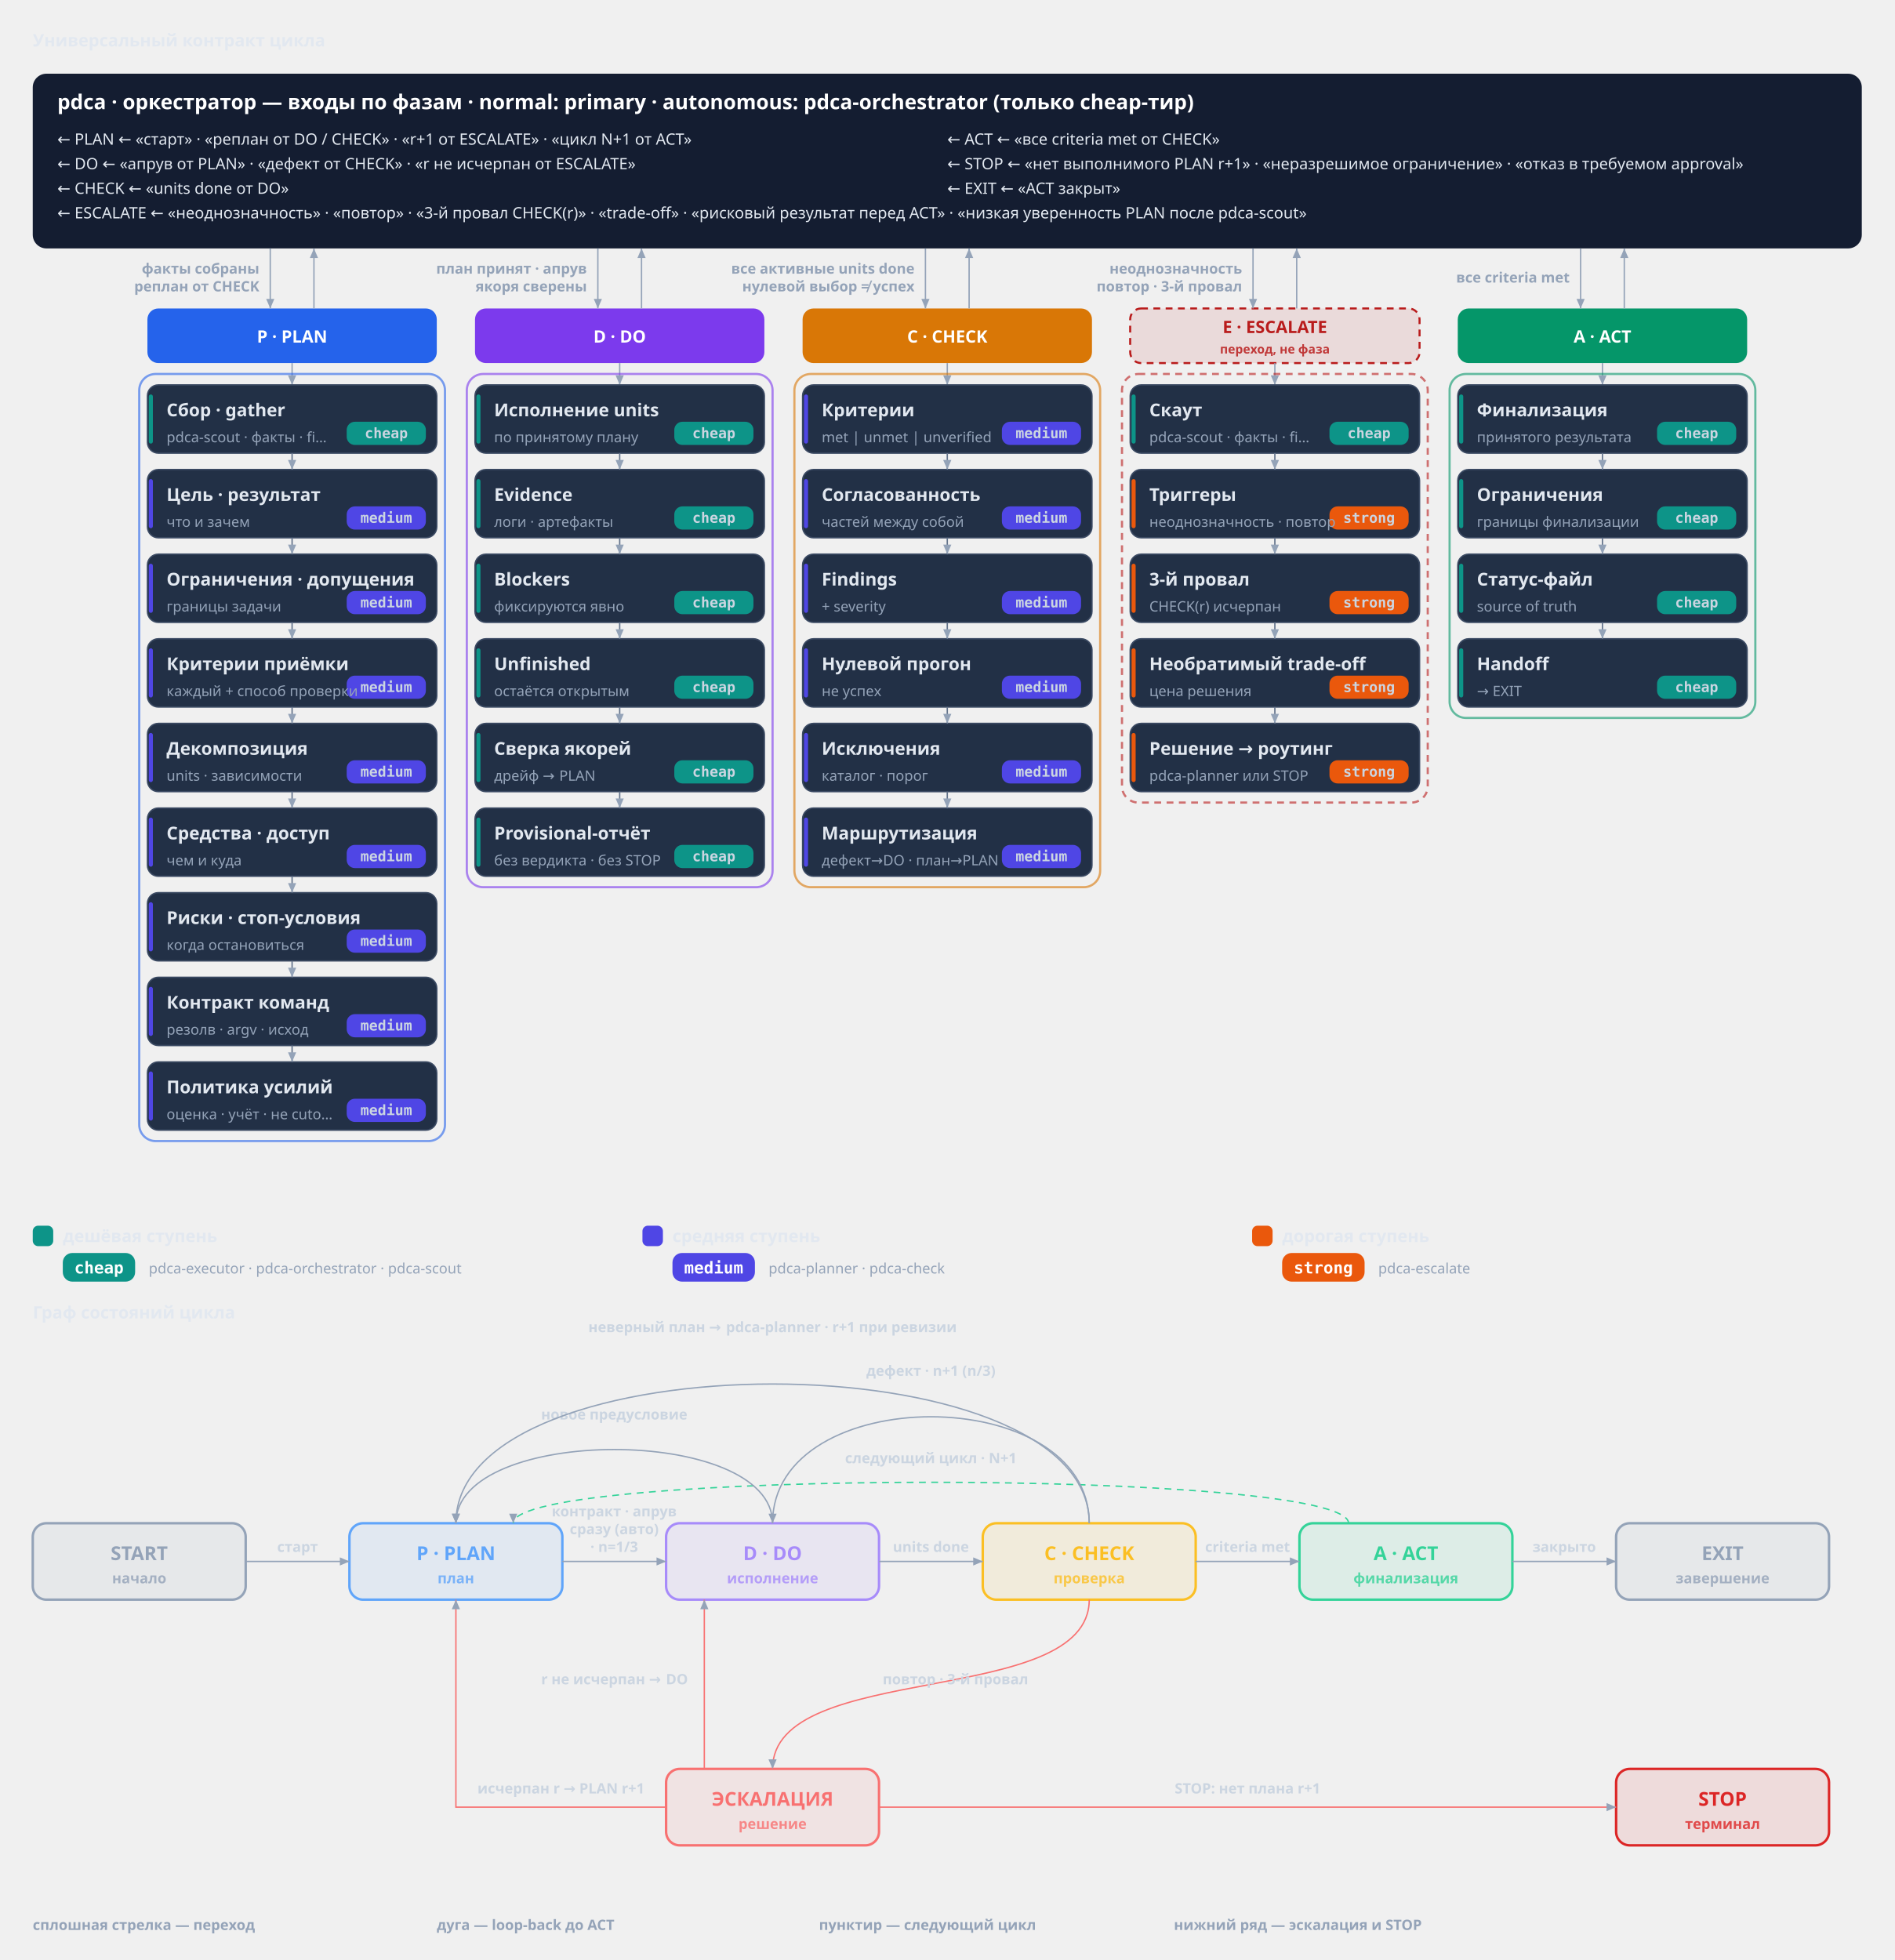
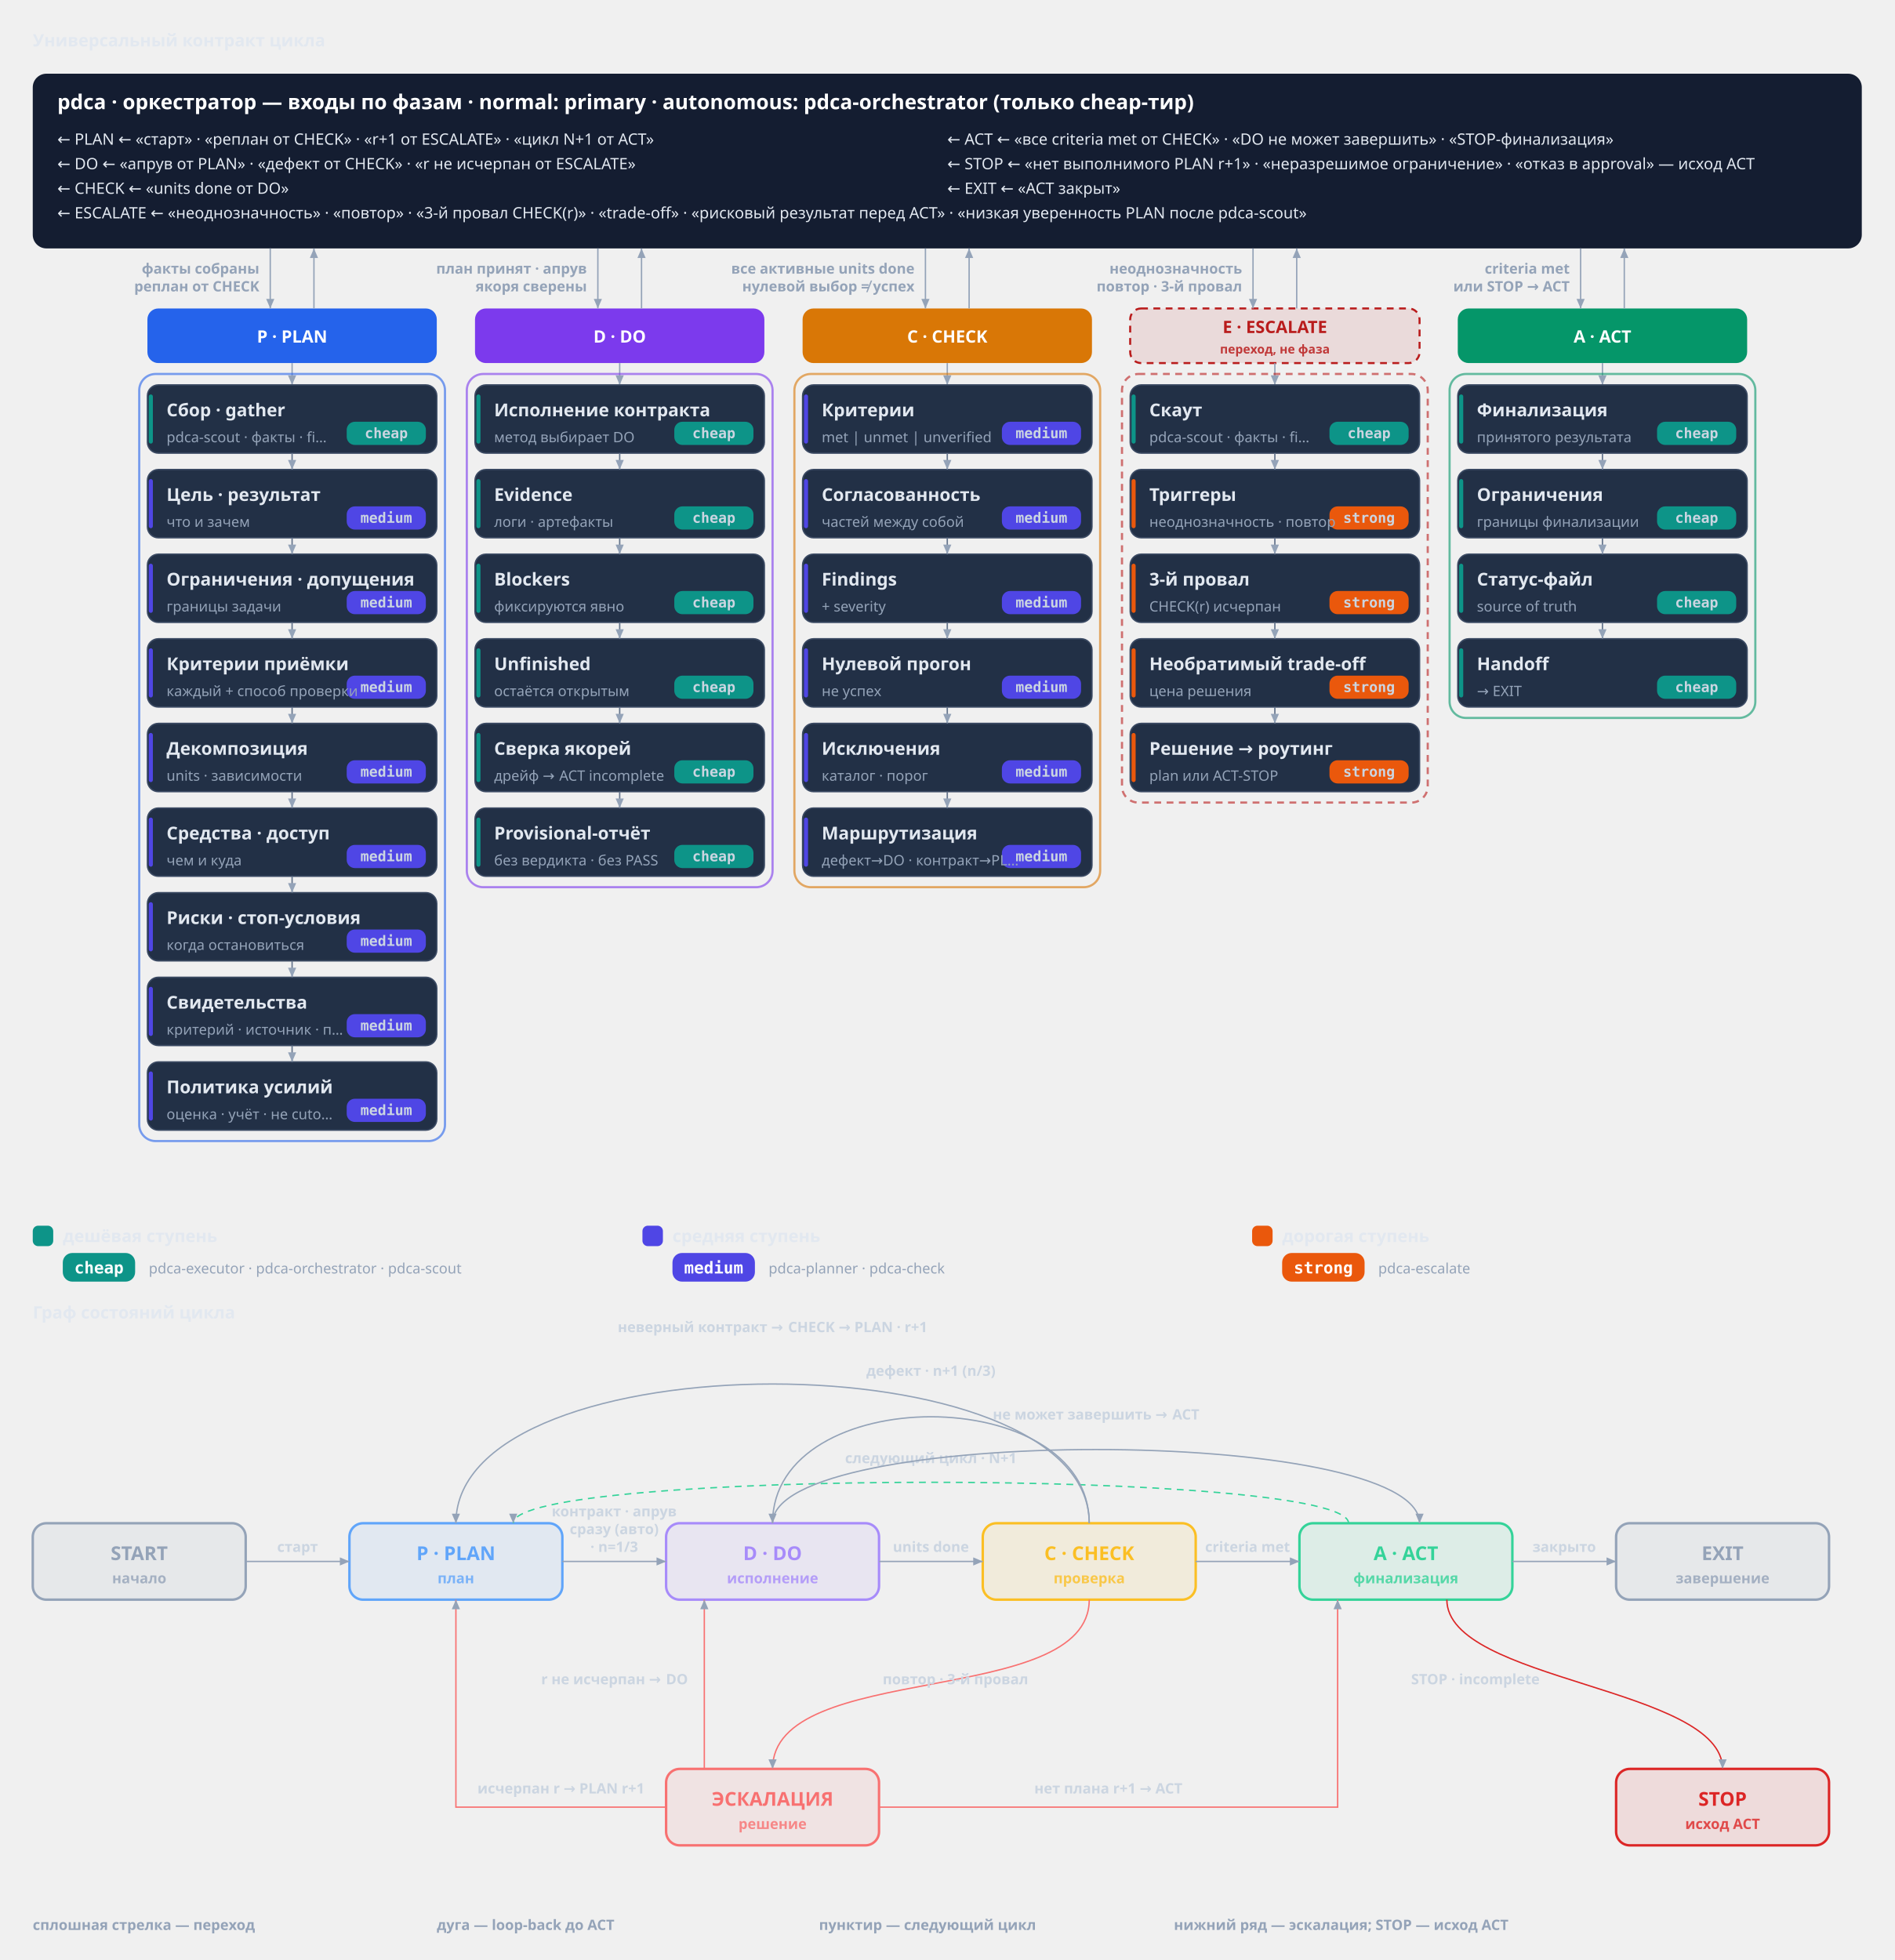
<svg xmlns="http://www.w3.org/2000/svg" viewBox="0 0 1388 1436" width="1388" height="1436" font-family="Segoe UI, system-ui, sans-serif" role="img">
  <defs>
    <marker id="arrow" markerWidth="9" markerHeight="9" refX="7" refY="3" orient="auto">
      <path d="M0,0 L7,3 L0,6 Z" fill="#94a3b8" />
    </marker>
  </defs>
  <style>
.t{font-size:13px;font-weight:600;fill:#e2e8f0}
.s{font-size:10.5px;fill:#94a3b8}
.h{font-size:12.5px;font-weight:700;fill:#ffffff}
.h2{font-size:12.5px;font-weight:700}
.h3{font-size:9px;font-weight:600}
.g{font-size:10.5px;font-weight:600}
.band{fill:#141d31}
.bt{fill:#ffffff;font-size:15px;font-weight:700}
.ol{fill:#e2e8f0;font-size:11.5px}
.lt{font-size:12.5px;font-weight:700;fill:#e2e8f0}
.ls{font-size:10.5px;fill:#94a3b8}
.lm{font-family:ui-monospace,Consolas,Menlo,monospace;font-size:12px;font-weight:700}
.bm{font-family:ui-monospace,Consolas,Menlo,monospace;font-size:10.5px;font-weight:700}
.st{font-size:14px;font-weight:700}
.ss{font-size:10.5px;font-weight:600}
</style>
  <text x="24" y="34" class="lt">Универсальный контракт цикла</text>
  <rect x="24" y="54" width="1340" height="128" rx="10" class="band" />
  <text x="42" y="80" class="bt">pdca · оркестратор — входы по фазам · normal: primary · autonomous: pdca-orchestrator (только cheap-тир)</text>
-   <text x="42" y="106" class="ol">← PLAN ← «старт» · «реплан от DO / CHECK» · «r+1 от ESCALATE» · «цикл N+1 от ACT»</text>
+   <text x="42" y="106" class="ol">← PLAN ← «старт» · «реплан от CHECK» · «r+1 от ESCALATE» · «цикл N+1 от ACT»</text>
  <text x="42" y="124" class="ol">← DO ← «апрув от PLAN» · «дефект от CHECK» · «r не исчерпан от ESCALATE»</text>
  <text x="42" y="142" class="ol">← CHECK ← «units done от DO»</text>
  <text x="42" y="160" class="ol">← ESCALATE ← «неоднозначность» · «повтор» · «3-й провал CHECK(r)» · «trade-off» · «рисковый результат перед ACT» · «низкая уверенность PLAN после pdca-scout»</text>
-   <text x="694.0" y="106" class="ol">← ACT ← «все criteria met от CHECK»</text>
-   <text x="694.0" y="124" class="ol">← STOP ← «нет выполнимого PLAN r+1» · «неразрешимое ограничение» · «отказ в требуемом approval»</text>
+   <text x="694.0" y="106" class="ol">← ACT ← «все criteria met от CHECK» · «DO не может завершить» · «STOP-финализация»</text>
+   <text x="694.0" y="124" class="ol">← STOP ← «нет выполнимого PLAN r+1» · «неразрешимое ограничение» · «отказ в approval» — исход ACT</text>
  <text x="694.0" y="142" class="ol">← EXIT ← «ACT закрыт»</text>
  <rect x="108.0" y="226" width="212" height="40" rx="8" fill="#2563eb" />
  <text x="214.0" y="251.0" class="h" fill="#ffffff" text-anchor="middle">P · PLAN</text>
  <polyline points="214.0,266 214.0,282" fill="none" stroke="#94a3b8" marker-end="url(#arrow)" />
  <rect x="108.0" y="282" width="212" height="50" rx="8" fill="#223046" stroke="#3b4a63" stroke-width="1" />
  <rect x="109.0" y="289" width="3" height="36" rx="1.5" fill="#0d9488" />
  <rect x="254.0" y="309" width="58" height="17" rx="6" fill="#0d9488" />
  <text x="283.0" y="321.0" class="bm" fill="#cbd5e1" text-anchor="middle">cheap</text>
  <text x="122.0" y="305" class="t">Сбор · gather</text>
  <text x="122.0" y="324" class="s">pdca-scout · факты · fi…</text>
  <rect x="108.0" y="344" width="212" height="50" rx="8" fill="#223046" stroke="#3b4a63" stroke-width="1" />
  <rect x="109.0" y="351" width="3" height="36" rx="1.5" fill="#4f46e5" />
  <rect x="254.0" y="371" width="58" height="17" rx="6" fill="#4f46e5" />
  <text x="283.0" y="383.0" class="bm" fill="#cbd5e1" text-anchor="middle">medium</text>
  <text x="122.0" y="367" class="t">Цель · результат</text>
  <text x="122.0" y="386" class="s">что и зачем</text>
  <rect x="108.0" y="406" width="212" height="50" rx="8" fill="#223046" stroke="#3b4a63" stroke-width="1" />
  <rect x="109.0" y="413" width="3" height="36" rx="1.5" fill="#4f46e5" />
  <rect x="254.0" y="433" width="58" height="17" rx="6" fill="#4f46e5" />
  <text x="283.0" y="445.0" class="bm" fill="#cbd5e1" text-anchor="middle">medium</text>
  <text x="122.0" y="429" class="t">Ограничения · допущения</text>
  <text x="122.0" y="448" class="s">границы задачи</text>
  <rect x="108.0" y="468" width="212" height="50" rx="8" fill="#223046" stroke="#3b4a63" stroke-width="1" />
  <rect x="109.0" y="475" width="3" height="36" rx="1.5" fill="#4f46e5" />
  <rect x="254.0" y="495" width="58" height="17" rx="6" fill="#4f46e5" />
  <text x="283.0" y="507.0" class="bm" fill="#cbd5e1" text-anchor="middle">medium</text>
  <text x="122.0" y="491" class="t">Критерии приёмки</text>
  <text x="122.0" y="510" class="s">каждый + способ проверки</text>
  <rect x="108.0" y="530" width="212" height="50" rx="8" fill="#223046" stroke="#3b4a63" stroke-width="1" />
  <rect x="109.0" y="537" width="3" height="36" rx="1.5" fill="#4f46e5" />
  <rect x="254.0" y="557" width="58" height="17" rx="6" fill="#4f46e5" />
  <text x="283.0" y="569.0" class="bm" fill="#cbd5e1" text-anchor="middle">medium</text>
  <text x="122.0" y="553" class="t">Декомпозиция</text>
  <text x="122.0" y="572" class="s">units · зависимости</text>
  <rect x="108.0" y="592" width="212" height="50" rx="8" fill="#223046" stroke="#3b4a63" stroke-width="1" />
  <rect x="109.0" y="599" width="3" height="36" rx="1.5" fill="#4f46e5" />
  <rect x="254.0" y="619" width="58" height="17" rx="6" fill="#4f46e5" />
  <text x="283.0" y="631.0" class="bm" fill="#cbd5e1" text-anchor="middle">medium</text>
  <text x="122.0" y="615" class="t">Средства · доступ</text>
  <text x="122.0" y="634" class="s">чем и куда</text>
  <rect x="108.0" y="654" width="212" height="50" rx="8" fill="#223046" stroke="#3b4a63" stroke-width="1" />
  <rect x="109.0" y="661" width="3" height="36" rx="1.5" fill="#4f46e5" />
  <rect x="254.0" y="681" width="58" height="17" rx="6" fill="#4f46e5" />
  <text x="283.0" y="693.0" class="bm" fill="#cbd5e1" text-anchor="middle">medium</text>
  <text x="122.0" y="677" class="t">Риски · стоп-условия</text>
  <text x="122.0" y="696" class="s">когда остановиться</text>
  <rect x="108.0" y="716" width="212" height="50" rx="8" fill="#223046" stroke="#3b4a63" stroke-width="1" />
  <rect x="109.0" y="723" width="3" height="36" rx="1.5" fill="#4f46e5" />
  <rect x="254.0" y="743" width="58" height="17" rx="6" fill="#4f46e5" />
  <text x="283.0" y="755.0" class="bm" fill="#cbd5e1" text-anchor="middle">medium</text>
-   <text x="122.0" y="739" class="t">Контракт команд</text>
-   <text x="122.0" y="758" class="s">резолв · argv · исход</text>
+   <text x="122.0" y="739" class="t">Свидетельства</text>
+   <text x="122.0" y="758" class="s">критерий · источник · п…</text>
  <rect x="108.0" y="778" width="212" height="50" rx="8" fill="#223046" stroke="#3b4a63" stroke-width="1" />
  <rect x="109.0" y="785" width="3" height="36" rx="1.5" fill="#4f46e5" />
  <rect x="254.0" y="805" width="58" height="17" rx="6" fill="#4f46e5" />
  <text x="283.0" y="817.0" class="bm" fill="#cbd5e1" text-anchor="middle">medium</text>
  <text x="122.0" y="801" class="t">Политика усилий</text>
  <text x="122.0" y="820" class="s">оценка · учёт · не cuto…</text>
  <polyline points="214.0,332 214.0,344" fill="none" stroke="#64748b" marker-end="url(#arrow)" />
  <polyline points="214.0,394 214.0,406" fill="none" stroke="#64748b" marker-end="url(#arrow)" />
  <polyline points="214.0,456 214.0,468" fill="none" stroke="#64748b" marker-end="url(#arrow)" />
  <polyline points="214.0,518 214.0,530" fill="none" stroke="#64748b" marker-end="url(#arrow)" />
  <polyline points="214.0,580 214.0,592" fill="none" stroke="#64748b" marker-end="url(#arrow)" />
  <polyline points="214.0,642 214.0,654" fill="none" stroke="#64748b" marker-end="url(#arrow)" />
  <polyline points="214.0,704 214.0,716" fill="none" stroke="#64748b" marker-end="url(#arrow)" />
  <polyline points="214.0,766 214.0,778" fill="none" stroke="#64748b" marker-end="url(#arrow)" />
  <rect x="102.0" y="274" width="224" height="562" rx="12" fill="none" stroke="#2563eb" stroke-opacity="0.6" stroke-width="1.6" />
  <rect x="348.0" y="226" width="212" height="40" rx="8" fill="#7c3aed" />
  <text x="454.0" y="251.0" class="h" fill="#ffffff" text-anchor="middle">D · DO</text>
  <polyline points="454.0,266 454.0,282" fill="none" stroke="#94a3b8" marker-end="url(#arrow)" />
  <rect x="348.0" y="282" width="212" height="50" rx="8" fill="#223046" stroke="#3b4a63" stroke-width="1" />
  <rect x="349.0" y="289" width="3" height="36" rx="1.5" fill="#0d9488" />
  <rect x="494.0" y="309" width="58" height="17" rx="6" fill="#0d9488" />
  <text x="523.0" y="321.0" class="bm" fill="#cbd5e1" text-anchor="middle">cheap</text>
-   <text x="362.0" y="305" class="t">Исполнение units</text>
-   <text x="362.0" y="324" class="s">по принятому плану</text>
+   <text x="362.0" y="305" class="t">Исполнение контракта</text>
+   <text x="362.0" y="324" class="s">метод выбирает DO</text>
  <rect x="348.0" y="344" width="212" height="50" rx="8" fill="#223046" stroke="#3b4a63" stroke-width="1" />
  <rect x="349.0" y="351" width="3" height="36" rx="1.5" fill="#0d9488" />
  <rect x="494.0" y="371" width="58" height="17" rx="6" fill="#0d9488" />
  <text x="523.0" y="383.0" class="bm" fill="#cbd5e1" text-anchor="middle">cheap</text>
  <text x="362.0" y="367" class="t">Evidence</text>
  <text x="362.0" y="386" class="s">логи · артефакты</text>
  <rect x="348.0" y="406" width="212" height="50" rx="8" fill="#223046" stroke="#3b4a63" stroke-width="1" />
  <rect x="349.0" y="413" width="3" height="36" rx="1.5" fill="#0d9488" />
  <rect x="494.0" y="433" width="58" height="17" rx="6" fill="#0d9488" />
  <text x="523.0" y="445.0" class="bm" fill="#cbd5e1" text-anchor="middle">cheap</text>
  <text x="362.0" y="429" class="t">Blockers</text>
  <text x="362.0" y="448" class="s">фиксируются явно</text>
  <rect x="348.0" y="468" width="212" height="50" rx="8" fill="#223046" stroke="#3b4a63" stroke-width="1" />
  <rect x="349.0" y="475" width="3" height="36" rx="1.5" fill="#0d9488" />
  <rect x="494.0" y="495" width="58" height="17" rx="6" fill="#0d9488" />
  <text x="523.0" y="507.0" class="bm" fill="#cbd5e1" text-anchor="middle">cheap</text>
  <text x="362.0" y="491" class="t">Unfinished</text>
  <text x="362.0" y="510" class="s">остаётся открытым</text>
  <rect x="348.0" y="530" width="212" height="50" rx="8" fill="#223046" stroke="#3b4a63" stroke-width="1" />
  <rect x="349.0" y="537" width="3" height="36" rx="1.5" fill="#0d9488" />
  <rect x="494.0" y="557" width="58" height="17" rx="6" fill="#0d9488" />
  <text x="523.0" y="569.0" class="bm" fill="#cbd5e1" text-anchor="middle">cheap</text>
  <text x="362.0" y="553" class="t">Сверка якорей</text>
-   <text x="362.0" y="572" class="s">дрейф → PLAN</text>
+   <text x="362.0" y="572" class="s">дрейф → ACT incomplete</text>
  <rect x="348.0" y="592" width="212" height="50" rx="8" fill="#223046" stroke="#3b4a63" stroke-width="1" />
  <rect x="349.0" y="599" width="3" height="36" rx="1.5" fill="#0d9488" />
  <rect x="494.0" y="619" width="58" height="17" rx="6" fill="#0d9488" />
  <text x="523.0" y="631.0" class="bm" fill="#cbd5e1" text-anchor="middle">cheap</text>
  <text x="362.0" y="615" class="t">Provisional-отчёт</text>
-   <text x="362.0" y="634" class="s">без вердикта · без STOP</text>
+   <text x="362.0" y="634" class="s">без вердикта · без PASS</text>
  <polyline points="454.0,332 454.0,344" fill="none" stroke="#64748b" marker-end="url(#arrow)" />
  <polyline points="454.0,394 454.0,406" fill="none" stroke="#64748b" marker-end="url(#arrow)" />
  <polyline points="454.0,456 454.0,468" fill="none" stroke="#64748b" marker-end="url(#arrow)" />
  <polyline points="454.0,518 454.0,530" fill="none" stroke="#64748b" marker-end="url(#arrow)" />
  <polyline points="454.0,580 454.0,592" fill="none" stroke="#64748b" marker-end="url(#arrow)" />
  <rect x="342.0" y="274" width="224" height="376" rx="12" fill="none" stroke="#7c3aed" stroke-opacity="0.6" stroke-width="1.6" />
  <rect x="588.0" y="226" width="212" height="40" rx="8" fill="#d97706" />
  <text x="694.0" y="251.0" class="h" fill="#ffffff" text-anchor="middle">C · CHECK</text>
  <polyline points="694.0,266 694.0,282" fill="none" stroke="#94a3b8" marker-end="url(#arrow)" />
  <rect x="588.0" y="282" width="212" height="50" rx="8" fill="#223046" stroke="#3b4a63" stroke-width="1" />
  <rect x="589.0" y="289" width="3" height="36" rx="1.5" fill="#4f46e5" />
  <rect x="734.0" y="309" width="58" height="17" rx="6" fill="#4f46e5" />
  <text x="763.0" y="321.0" class="bm" fill="#cbd5e1" text-anchor="middle">medium</text>
  <text x="602.0" y="305" class="t">Критерии</text>
  <text x="602.0" y="324" class="s">met | unmet | unverified</text>
  <rect x="588.0" y="344" width="212" height="50" rx="8" fill="#223046" stroke="#3b4a63" stroke-width="1" />
  <rect x="589.0" y="351" width="3" height="36" rx="1.5" fill="#4f46e5" />
  <rect x="734.0" y="371" width="58" height="17" rx="6" fill="#4f46e5" />
  <text x="763.0" y="383.0" class="bm" fill="#cbd5e1" text-anchor="middle">medium</text>
  <text x="602.0" y="367" class="t">Согласованность</text>
  <text x="602.0" y="386" class="s">частей между собой</text>
  <rect x="588.0" y="406" width="212" height="50" rx="8" fill="#223046" stroke="#3b4a63" stroke-width="1" />
  <rect x="589.0" y="413" width="3" height="36" rx="1.5" fill="#4f46e5" />
  <rect x="734.0" y="433" width="58" height="17" rx="6" fill="#4f46e5" />
  <text x="763.0" y="445.0" class="bm" fill="#cbd5e1" text-anchor="middle">medium</text>
  <text x="602.0" y="429" class="t">Findings</text>
  <text x="602.0" y="448" class="s">+ severity</text>
  <rect x="588.0" y="468" width="212" height="50" rx="8" fill="#223046" stroke="#3b4a63" stroke-width="1" />
  <rect x="589.0" y="475" width="3" height="36" rx="1.5" fill="#4f46e5" />
  <rect x="734.0" y="495" width="58" height="17" rx="6" fill="#4f46e5" />
  <text x="763.0" y="507.0" class="bm" fill="#cbd5e1" text-anchor="middle">medium</text>
  <text x="602.0" y="491" class="t">Нулевой прогон</text>
  <text x="602.0" y="510" class="s">не успех</text>
  <rect x="588.0" y="530" width="212" height="50" rx="8" fill="#223046" stroke="#3b4a63" stroke-width="1" />
  <rect x="589.0" y="537" width="3" height="36" rx="1.5" fill="#4f46e5" />
  <rect x="734.0" y="557" width="58" height="17" rx="6" fill="#4f46e5" />
  <text x="763.0" y="569.0" class="bm" fill="#cbd5e1" text-anchor="middle">medium</text>
  <text x="602.0" y="553" class="t">Исключения</text>
  <text x="602.0" y="572" class="s">каталог · порог</text>
  <rect x="588.0" y="592" width="212" height="50" rx="8" fill="#223046" stroke="#3b4a63" stroke-width="1" />
  <rect x="589.0" y="599" width="3" height="36" rx="1.5" fill="#4f46e5" />
  <rect x="734.0" y="619" width="58" height="17" rx="6" fill="#4f46e5" />
  <text x="763.0" y="631.0" class="bm" fill="#cbd5e1" text-anchor="middle">medium</text>
  <text x="602.0" y="615" class="t">Маршрутизация</text>
-   <text x="602.0" y="634" class="s">дефект→DO · план→PLAN</text>
+   <text x="602.0" y="634" class="s">дефект→DO · контракт→PL…</text>
  <polyline points="694.0,332 694.0,344" fill="none" stroke="#64748b" marker-end="url(#arrow)" />
  <polyline points="694.0,394 694.0,406" fill="none" stroke="#64748b" marker-end="url(#arrow)" />
  <polyline points="694.0,456 694.0,468" fill="none" stroke="#64748b" marker-end="url(#arrow)" />
  <polyline points="694.0,518 694.0,530" fill="none" stroke="#64748b" marker-end="url(#arrow)" />
  <polyline points="694.0,580 694.0,592" fill="none" stroke="#64748b" marker-end="url(#arrow)" />
  <rect x="582.0" y="274" width="224" height="376" rx="12" fill="none" stroke="#d97706" stroke-opacity="0.6" stroke-width="1.6" />
  <rect x="828.0" y="226" width="212" height="40" rx="8" fill="#b91c1c" fill-opacity="0.10" stroke="#b91c1c" stroke-width="1.5" stroke-dasharray="5,4" />
  <text x="934.0" y="244.0" class="h2" fill="#b91c1c" text-anchor="middle">E · ESCALATE</text>
  <text x="934.0" y="259.0" class="h3" fill="#b91c1c" opacity="0.85" text-anchor="middle">переход, не фаза</text>
  <polyline points="934.0,266 934.0,282" fill="none" stroke="#94a3b8" marker-end="url(#arrow)" />
  <rect x="828.0" y="282" width="212" height="50" rx="8" fill="#223046" stroke="#3b4a63" stroke-width="1" />
  <rect x="829.0" y="289" width="3" height="36" rx="1.5" fill="#0d9488" />
  <rect x="974.0" y="309" width="58" height="17" rx="6" fill="#0d9488" />
  <text x="1003.0" y="321.0" class="bm" fill="#cbd5e1" text-anchor="middle">cheap</text>
  <text x="842.0" y="305" class="t">Скаут</text>
  <text x="842.0" y="324" class="s">pdca-scout · факты · fi…</text>
  <rect x="828.0" y="344" width="212" height="50" rx="8" fill="#223046" stroke="#3b4a63" stroke-width="1" />
  <rect x="829.0" y="351" width="3" height="36" rx="1.5" fill="#ea580c" />
  <rect x="974.0" y="371" width="58" height="17" rx="6" fill="#ea580c" />
  <text x="1003.0" y="383.0" class="bm" fill="#cbd5e1" text-anchor="middle">strong</text>
  <text x="842.0" y="367" class="t">Триггеры</text>
  <text x="842.0" y="386" class="s">неоднозначность · повтор</text>
  <rect x="828.0" y="406" width="212" height="50" rx="8" fill="#223046" stroke="#3b4a63" stroke-width="1" />
  <rect x="829.0" y="413" width="3" height="36" rx="1.5" fill="#ea580c" />
  <rect x="974.0" y="433" width="58" height="17" rx="6" fill="#ea580c" />
  <text x="1003.0" y="445.0" class="bm" fill="#cbd5e1" text-anchor="middle">strong</text>
  <text x="842.0" y="429" class="t">3-й провал</text>
  <text x="842.0" y="448" class="s">CHECK(r) исчерпан</text>
  <rect x="828.0" y="468" width="212" height="50" rx="8" fill="#223046" stroke="#3b4a63" stroke-width="1" />
  <rect x="829.0" y="475" width="3" height="36" rx="1.5" fill="#ea580c" />
  <rect x="974.0" y="495" width="58" height="17" rx="6" fill="#ea580c" />
  <text x="1003.0" y="507.0" class="bm" fill="#cbd5e1" text-anchor="middle">strong</text>
  <text x="842.0" y="491" class="t">Необратимый trade-off</text>
  <text x="842.0" y="510" class="s">цена решения</text>
  <rect x="828.0" y="530" width="212" height="50" rx="8" fill="#223046" stroke="#3b4a63" stroke-width="1" />
  <rect x="829.0" y="537" width="3" height="36" rx="1.5" fill="#ea580c" />
  <rect x="974.0" y="557" width="58" height="17" rx="6" fill="#ea580c" />
  <text x="1003.0" y="569.0" class="bm" fill="#cbd5e1" text-anchor="middle">strong</text>
  <text x="842.0" y="553" class="t">Решение → роутинг</text>
-   <text x="842.0" y="572" class="s">pdca-planner или STOP</text>
+   <text x="842.0" y="572" class="s">plan или ACT-STOP</text>
  <polyline points="934.0,332 934.0,344" fill="none" stroke="#64748b" marker-end="url(#arrow)" />
  <polyline points="934.0,394 934.0,406" fill="none" stroke="#64748b" marker-end="url(#arrow)" />
  <polyline points="934.0,456 934.0,468" fill="none" stroke="#64748b" marker-end="url(#arrow)" />
  <polyline points="934.0,518 934.0,530" fill="none" stroke="#64748b" marker-end="url(#arrow)" />
  <rect x="822.0" y="274" width="224" height="314" rx="12" fill="none" stroke="#b91c1c" stroke-opacity="0.6" stroke-width="1.6" stroke-dasharray="5,4" />
  <rect x="1068.0" y="226" width="212" height="40" rx="8" fill="#059669" />
  <text x="1174.0" y="251.0" class="h" fill="#ffffff" text-anchor="middle">A · ACT</text>
  <polyline points="1174.0,266 1174.0,282" fill="none" stroke="#94a3b8" marker-end="url(#arrow)" />
  <rect x="1068.0" y="282" width="212" height="50" rx="8" fill="#223046" stroke="#3b4a63" stroke-width="1" />
  <rect x="1069.0" y="289" width="3" height="36" rx="1.5" fill="#0d9488" />
  <rect x="1214.0" y="309" width="58" height="17" rx="6" fill="#0d9488" />
  <text x="1243.0" y="321.0" class="bm" fill="#cbd5e1" text-anchor="middle">cheap</text>
  <text x="1082.0" y="305" class="t">Финализация</text>
  <text x="1082.0" y="324" class="s">принятого результата</text>
  <rect x="1068.0" y="344" width="212" height="50" rx="8" fill="#223046" stroke="#3b4a63" stroke-width="1" />
  <rect x="1069.0" y="351" width="3" height="36" rx="1.5" fill="#0d9488" />
  <rect x="1214.0" y="371" width="58" height="17" rx="6" fill="#0d9488" />
  <text x="1243.0" y="383.0" class="bm" fill="#cbd5e1" text-anchor="middle">cheap</text>
  <text x="1082.0" y="367" class="t">Ограничения</text>
  <text x="1082.0" y="386" class="s">границы финализации</text>
  <rect x="1068.0" y="406" width="212" height="50" rx="8" fill="#223046" stroke="#3b4a63" stroke-width="1" />
  <rect x="1069.0" y="413" width="3" height="36" rx="1.5" fill="#0d9488" />
  <rect x="1214.0" y="433" width="58" height="17" rx="6" fill="#0d9488" />
  <text x="1243.0" y="445.0" class="bm" fill="#cbd5e1" text-anchor="middle">cheap</text>
  <text x="1082.0" y="429" class="t">Статус-файл</text>
  <text x="1082.0" y="448" class="s">source of truth</text>
  <rect x="1068.0" y="468" width="212" height="50" rx="8" fill="#223046" stroke="#3b4a63" stroke-width="1" />
  <rect x="1069.0" y="475" width="3" height="36" rx="1.5" fill="#0d9488" />
  <rect x="1214.0" y="495" width="58" height="17" rx="6" fill="#0d9488" />
  <text x="1243.0" y="507.0" class="bm" fill="#cbd5e1" text-anchor="middle">cheap</text>
  <text x="1082.0" y="491" class="t">Handoff</text>
  <text x="1082.0" y="510" class="s">→ EXIT</text>
  <polyline points="1174.0,332 1174.0,344" fill="none" stroke="#64748b" marker-end="url(#arrow)" />
  <polyline points="1174.0,394 1174.0,406" fill="none" stroke="#64748b" marker-end="url(#arrow)" />
  <polyline points="1174.0,456 1174.0,468" fill="none" stroke="#64748b" marker-end="url(#arrow)" />
  <rect x="1062.0" y="274" width="224" height="252" rx="12" fill="none" stroke="#059669" stroke-opacity="0.6" stroke-width="1.6" />
  <polyline points="198.0,182 198.0,226" fill="none" stroke="#94a3b8" data-edge-id="dispatch_p" marker-end="url(#arrow)" />
  <text x="190.0" y="200.5" class="g" fill="#94a3b8" text-anchor="end">факты собраны</text>
  <text x="190.0" y="213.5" class="g" fill="#94a3b8" text-anchor="end">реплан от CHECK</text>
  <polyline points="230.0,226 230.0,182" fill="none" stroke="#94a3b8" data-edge-id="return_p" marker-end="url(#arrow)" />
  <polyline points="438.0,182 438.0,226" fill="none" stroke="#94a3b8" data-edge-id="dispatch_d" marker-end="url(#arrow)" />
  <text x="430.0" y="200.5" class="g" fill="#94a3b8" text-anchor="end">план принят · апрув</text>
  <text x="430.0" y="213.5" class="g" fill="#94a3b8" text-anchor="end">якоря сверены</text>
  <polyline points="470.0,226 470.0,182" fill="none" stroke="#94a3b8" data-edge-id="return_d" marker-end="url(#arrow)" />
  <polyline points="678.0,182 678.0,226" fill="none" stroke="#94a3b8" data-edge-id="dispatch_c" marker-end="url(#arrow)" />
  <text x="670.0" y="200.5" class="g" fill="#94a3b8" text-anchor="end">все активные units done</text>
  <text x="670.0" y="213.5" class="g" fill="#94a3b8" text-anchor="end">нулевой выбор ≠ успех</text>
  <polyline points="710.0,226 710.0,182" fill="none" stroke="#94a3b8" data-edge-id="return_c" marker-end="url(#arrow)" />
  <polyline points="918.0,182 918.0,226" fill="none" stroke="#94a3b8" data-edge-id="dispatch_e" marker-end="url(#arrow)" />
  <text x="910.0" y="200.5" class="g" fill="#94a3b8" text-anchor="end">неоднозначность</text>
  <text x="910.0" y="213.5" class="g" fill="#94a3b8" text-anchor="end">повтор · 3-й провал</text>
  <polyline points="950.0,226 950.0,182" fill="none" stroke="#94a3b8" data-edge-id="return_e" marker-end="url(#arrow)" />
  <polyline points="1158.0,182 1158.0,226" fill="none" stroke="#94a3b8" data-edge-id="dispatch_a" marker-end="url(#arrow)" />
-   <text x="1150.0" y="207.0" class="g" fill="#94a3b8" text-anchor="end">все criteria met</text>
+   <text x="1150.0" y="200.5" class="g" fill="#94a3b8" text-anchor="end">criteria met</text>
+   <text x="1150.0" y="213.5" class="g" fill="#94a3b8" text-anchor="end">или STOP → ACT</text>
  <polyline points="1190.0,226 1190.0,182" fill="none" stroke="#94a3b8" data-edge-id="return_a" marker-end="url(#arrow)" />
  <rect x="24.0" y="898" width="15" height="15" rx="4" fill="#0d9488" />
  <text x="46.0" y="910" class="lt">дешёвая ступень</text>
  <rect x="46.0" y="918" width="53.0" height="21" rx="7" fill="#0d9488" />
  <text x="72.5" y="933" class="lm" fill="#ffffff" text-anchor="middle">cheap</text>
  <text x="109.0" y="933" class="ls">pdca-executor · pdca-orchestrator · pdca-scout</text>
  <rect x="470.667" y="898" width="15" height="15" rx="4" fill="#4f46e5" />
  <text x="492.667" y="910" class="lt">средняя ступень</text>
  <rect x="492.667" y="918" width="60.4" height="21" rx="7" fill="#4f46e5" />
  <text x="522.867" y="933" class="lm" fill="#ffffff" text-anchor="middle">medium</text>
  <text x="563.067" y="933" class="ls">pdca-planner · pdca-check</text>
  <rect x="917.333" y="898" width="15" height="15" rx="4" fill="#ea580c" />
  <text x="939.333" y="910" class="lt">дорогая ступень</text>
  <rect x="939.333" y="918" width="60.4" height="21" rx="7" fill="#ea580c" />
  <text x="969.533" y="933" class="lm" fill="#ffffff" text-anchor="middle">strong</text>
  <text x="1009.733" y="933" class="ls">pdca-escalate</text>
  <text x="24" y="966" class="lt">Граф состояний цикла</text>
  <rect x="24" y="1116" width="156" height="56" rx="10" fill="#94a3b8" fill-opacity="0.10" stroke="#94a3b8" stroke-width="1.8" data-node-id="START" />
  <text x="102.0" y="1143.0" class="st" fill="#94a3b8" text-anchor="middle">START</text>
  <text x="102.0" y="1160.0" class="ss" fill="#94a3b8" text-anchor="middle" opacity="0.8">начало</text>
  <rect x="256" y="1116" width="156" height="56" rx="10" fill="#60a5fa" fill-opacity="0.10" stroke="#60a5fa" stroke-width="1.8" data-node-id="PLAN" />
  <text x="334.0" y="1143.0" class="st" fill="#60a5fa" text-anchor="middle">P · PLAN</text>
  <text x="334.0" y="1160.0" class="ss" fill="#60a5fa" text-anchor="middle" opacity="0.8">план</text>
  <rect x="488" y="1116" width="156" height="56" rx="10" fill="#a78bfa" fill-opacity="0.10" stroke="#a78bfa" stroke-width="1.8" data-node-id="DO" />
  <text x="566.0" y="1143.0" class="st" fill="#a78bfa" text-anchor="middle">D · DO</text>
  <text x="566.0" y="1160.0" class="ss" fill="#a78bfa" text-anchor="middle" opacity="0.8">исполнение</text>
  <rect x="720" y="1116" width="156" height="56" rx="10" fill="#fbbf24" fill-opacity="0.10" stroke="#fbbf24" stroke-width="1.8" data-node-id="CHECK" />
  <text x="798.0" y="1143.0" class="st" fill="#fbbf24" text-anchor="middle">C · CHECK</text>
  <text x="798.0" y="1160.0" class="ss" fill="#fbbf24" text-anchor="middle" opacity="0.8">проверка</text>
  <rect x="952" y="1116" width="156" height="56" rx="10" fill="#34d399" fill-opacity="0.10" stroke="#34d399" stroke-width="1.8" data-node-id="ACT" />
  <text x="1030.0" y="1143.0" class="st" fill="#34d399" text-anchor="middle">A · ACT</text>
  <text x="1030.0" y="1160.0" class="ss" fill="#34d399" text-anchor="middle" opacity="0.8">финализация</text>
  <rect x="1184" y="1116" width="156" height="56" rx="10" fill="#94a3b8" fill-opacity="0.10" stroke="#94a3b8" stroke-width="1.8" data-node-id="EXIT" />
  <text x="1262.0" y="1143.0" class="st" fill="#94a3b8" text-anchor="middle">EXIT</text>
  <text x="1262.0" y="1160.0" class="ss" fill="#94a3b8" text-anchor="middle" opacity="0.8">завершение</text>
  <polyline points="180,1144.0 256,1144.0" fill="none" stroke="#94a3b8" data-edge-id="start_plan" marker-end="url(#arrow)" />
  <text x="218.0" y="1137.0" class="g" fill="#cbd5e1" text-anchor="middle">старт</text>
  <polyline points="412,1144.0 488,1144.0" fill="none" stroke="#94a3b8" data-edge-id="plan_do" marker-end="url(#arrow)" />
  <text x="450.0" y="1111.0" class="g" fill="#cbd5e1" text-anchor="middle">контракт · апрув</text>
  <text x="450.0" y="1124.0" class="g" fill="#cbd5e1" text-anchor="middle">сразу (авто)</text>
  <text x="450.0" y="1137.0" class="g" fill="#cbd5e1" text-anchor="middle">· n=1/3</text>
  <polyline points="644,1144.0 720,1144.0" fill="none" stroke="#94a3b8" data-edge-id="do_check" marker-end="url(#arrow)" />
  <text x="682.0" y="1137.0" class="g" fill="#cbd5e1" text-anchor="middle">units done</text>
  <polyline points="876,1144.0 952,1144.0" fill="none" stroke="#94a3b8" data-edge-id="check_act" marker-end="url(#arrow)" />
  <text x="914.0" y="1137.0" class="g" fill="#cbd5e1" text-anchor="middle">criteria met</text>
  <polyline points="1108,1144.0 1184,1144.0" fill="none" stroke="#94a3b8" data-edge-id="act_exit" marker-end="url(#arrow)" />
  <text x="1146.0" y="1137.0" class="g" fill="#cbd5e1" text-anchor="middle">закрыто</text>
  <path d="M988,1116 C988,1076 376,1076 376,1116" fill="none" stroke="#34d399" stroke-dasharray="5,4" data-edge-id="act_plan" marker-end="url(#arrow)" />
  <text x="682" y="1072" class="g" fill="#cbd5e1" text-anchor="middle">следующий цикл · N+1</text>
-   <path d="M566,1116 C566,1044 334,1044 334,1116" fill="none" stroke="#94a3b8" data-edge-id="do_plan_blocker" marker-end="url(#arrow)" />
-   <text x="450" y="1040" class="g" fill="#cbd5e1" text-anchor="middle">новое предусловие</text>
+   <path d="M566,1116 C566,1044 1040,1044 1040,1116" fill="none" stroke="#94a3b8" data-edge-id="do_act_incomplete" marker-end="url(#arrow)" />
+   <text x="803" y="1040" class="g" fill="#cbd5e1" text-anchor="middle">не может завершить → ACT</text>
  <path d="M798,1116 C798,1012 566,1012 566,1116" fill="none" stroke="#94a3b8" data-edge-id="check_do_defect" marker-end="url(#arrow)" />
  <text x="682" y="1008" class="g" fill="#cbd5e1" text-anchor="middle">дефект · n+1 (n/3)</text>
  <path d="M798,1116 C798,980 334,980 334,1116" fill="none" stroke="#94a3b8" data-edge-id="check_plan_replan" marker-end="url(#arrow)" />
-   <text x="566" y="976" class="g" fill="#cbd5e1" text-anchor="middle">неверный план → pdca-planner · r+1 при ревизии</text>
+   <text x="566" y="976" class="g" fill="#cbd5e1" text-anchor="middle">неверный контракт → CHECK → PLAN · r+1</text>
  <rect x="488" y="1296" width="156" height="56" rx="10" fill="#f87171" fill-opacity="0.10" stroke="#f87171" stroke-width="1.8" data-node-id="ESCALATE" />
  <text x="566.0" y="1323.0" class="st" fill="#f87171" text-anchor="middle">ЭСКАЛАЦИЯ</text>
  <text x="566.0" y="1340.0" class="ss" fill="#f87171" text-anchor="middle" opacity="0.8">решение</text>
  <rect x="1184" y="1296" width="156" height="56" rx="10" fill="#dc2626" fill-opacity="0.10" stroke="#dc2626" stroke-width="1.8" data-node-id="STOP" />
  <text x="1262.0" y="1323.0" class="st" fill="#dc2626" text-anchor="middle">STOP</text>
-   <text x="1262.0" y="1340.0" class="ss" fill="#dc2626" text-anchor="middle" opacity="0.8">терминал</text>
+   <text x="1262.0" y="1340.0" class="ss" fill="#dc2626" text-anchor="middle" opacity="0.8">исход ACT</text>
  <path d="M798,1172 C798,1252 566,1216 566,1296" fill="none" stroke="#f87171" data-edge-id="check_escalate" marker-end="url(#arrow)" />
  <text x="700" y="1234.0" class="g" fill="#cbd5e1" text-anchor="middle">повтор · 3-й провал</text>
  <polyline points="516,1296 516,1172" fill="none" stroke="#f87171" data-edge-id="escalate_do" marker-end="url(#arrow)" />
  <text x="504" y="1234.0" class="g" fill="#cbd5e1" text-anchor="end">r не исчерпан → DO</text>
  <polyline points="488,1324.0 334,1324.0 334,1172" fill="none" stroke="#f87171" data-edge-id="escalate_plan" marker-end="url(#arrow)" />
  <text x="411" y="1314.0" class="g" fill="#cbd5e1" text-anchor="middle">исчерпан r → PLAN r+1</text>
-   <polyline points="644,1324.0 1184,1324.0" fill="none" stroke="#f87171" data-edge-id="escalate_stop" marker-end="url(#arrow)" />
-   <text x="914" y="1314.0" class="g" fill="#cbd5e1" text-anchor="middle">STOP: нет плана r+1</text>
+   <polyline points="644,1324.0 980,1324.0 980,1172" fill="none" stroke="#f87171" data-edge-id="escalate_act" marker-end="url(#arrow)" />
+   <text x="812" y="1314.0" class="g" fill="#cbd5e1" text-anchor="middle">нет плана r+1 → ACT</text>
+   <path d="M1060,1172 C1060,1232 1262,1236 1262,1296" fill="none" stroke="#dc2626" data-edge-id="act_stop" marker-end="url(#arrow)" />
+   <text x="1128" y="1234.0" class="g" fill="#cbd5e1" text-anchor="end">STOP · incomplete</text>
  <text x="24" y="1414" class="g" fill="#94a3b8" text-anchor="start">сплошная стрелка — переход</text>
  <text x="320" y="1414" class="g" fill="#94a3b8" text-anchor="start">дуга — loop-back до ACT</text>
  <text x="600" y="1414" class="g" fill="#94a3b8" text-anchor="start">пунктир — следующий цикл</text>
-   <text x="860" y="1414" class="g" fill="#94a3b8" text-anchor="start">нижний ряд — эскалация и STOP</text>
+   <text x="860" y="1414" class="g" fill="#94a3b8" text-anchor="start">нижний ряд — эскалация; STOP — исход ACT</text>
</svg>
